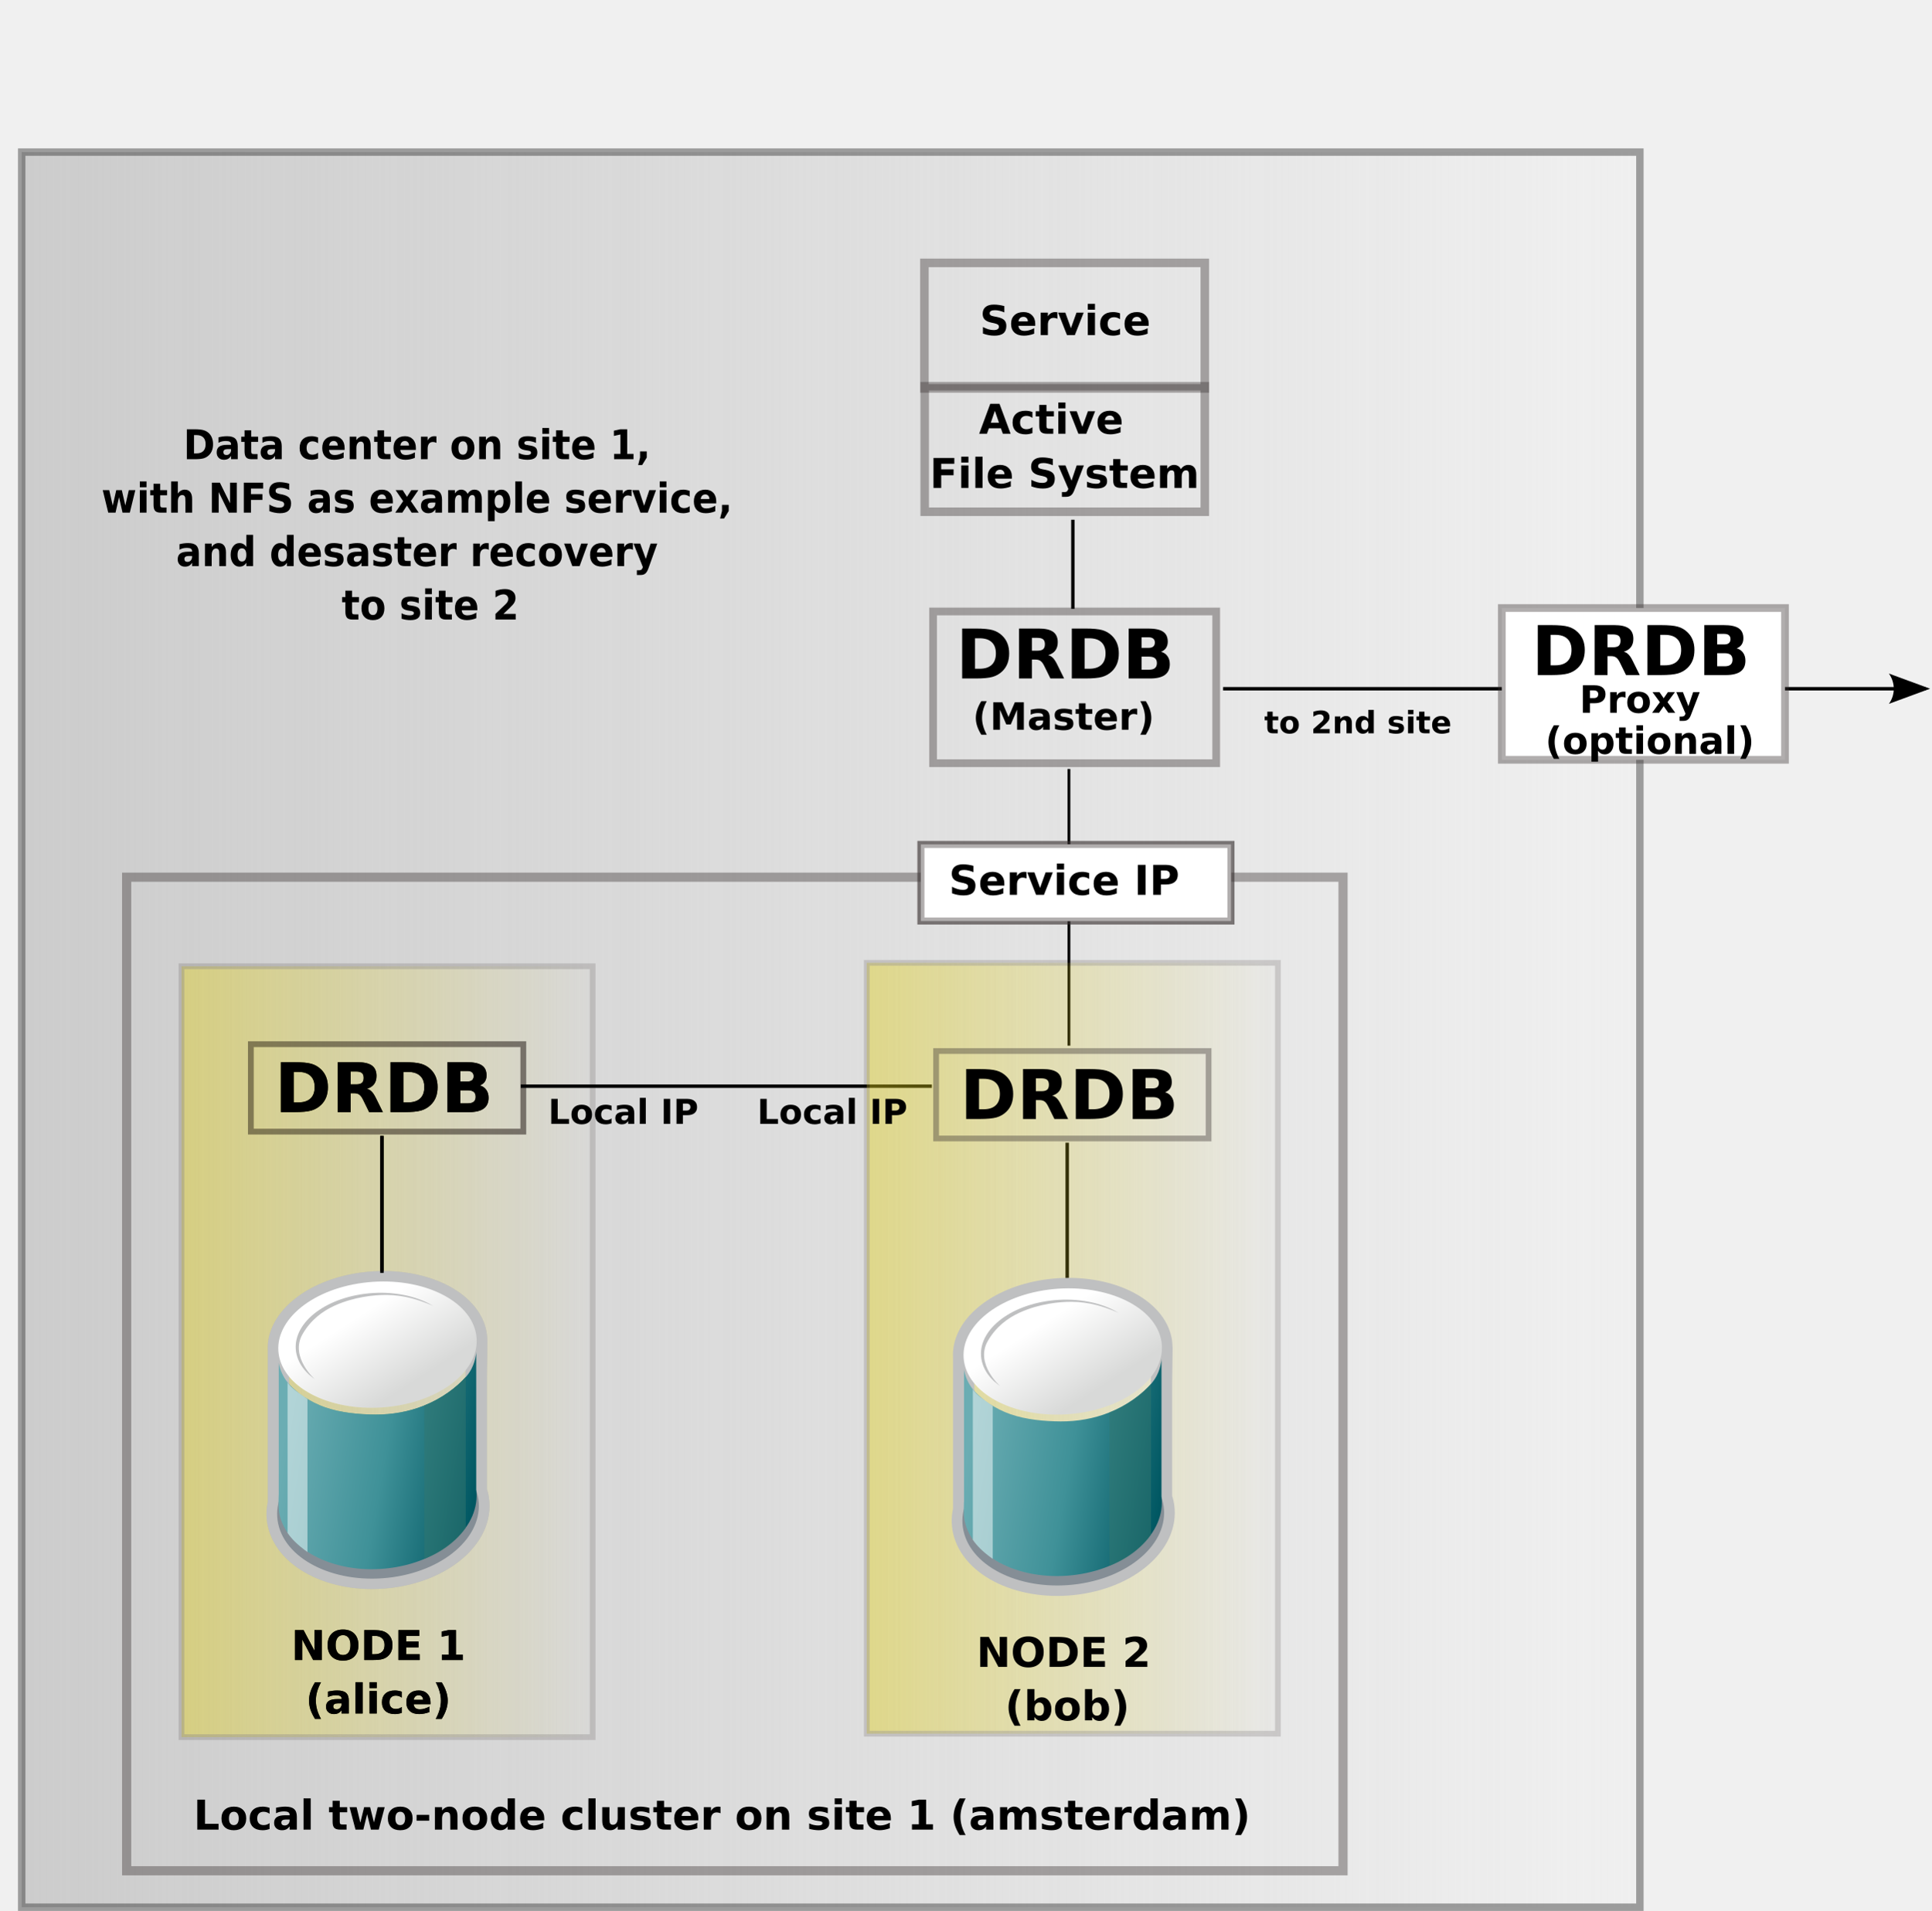
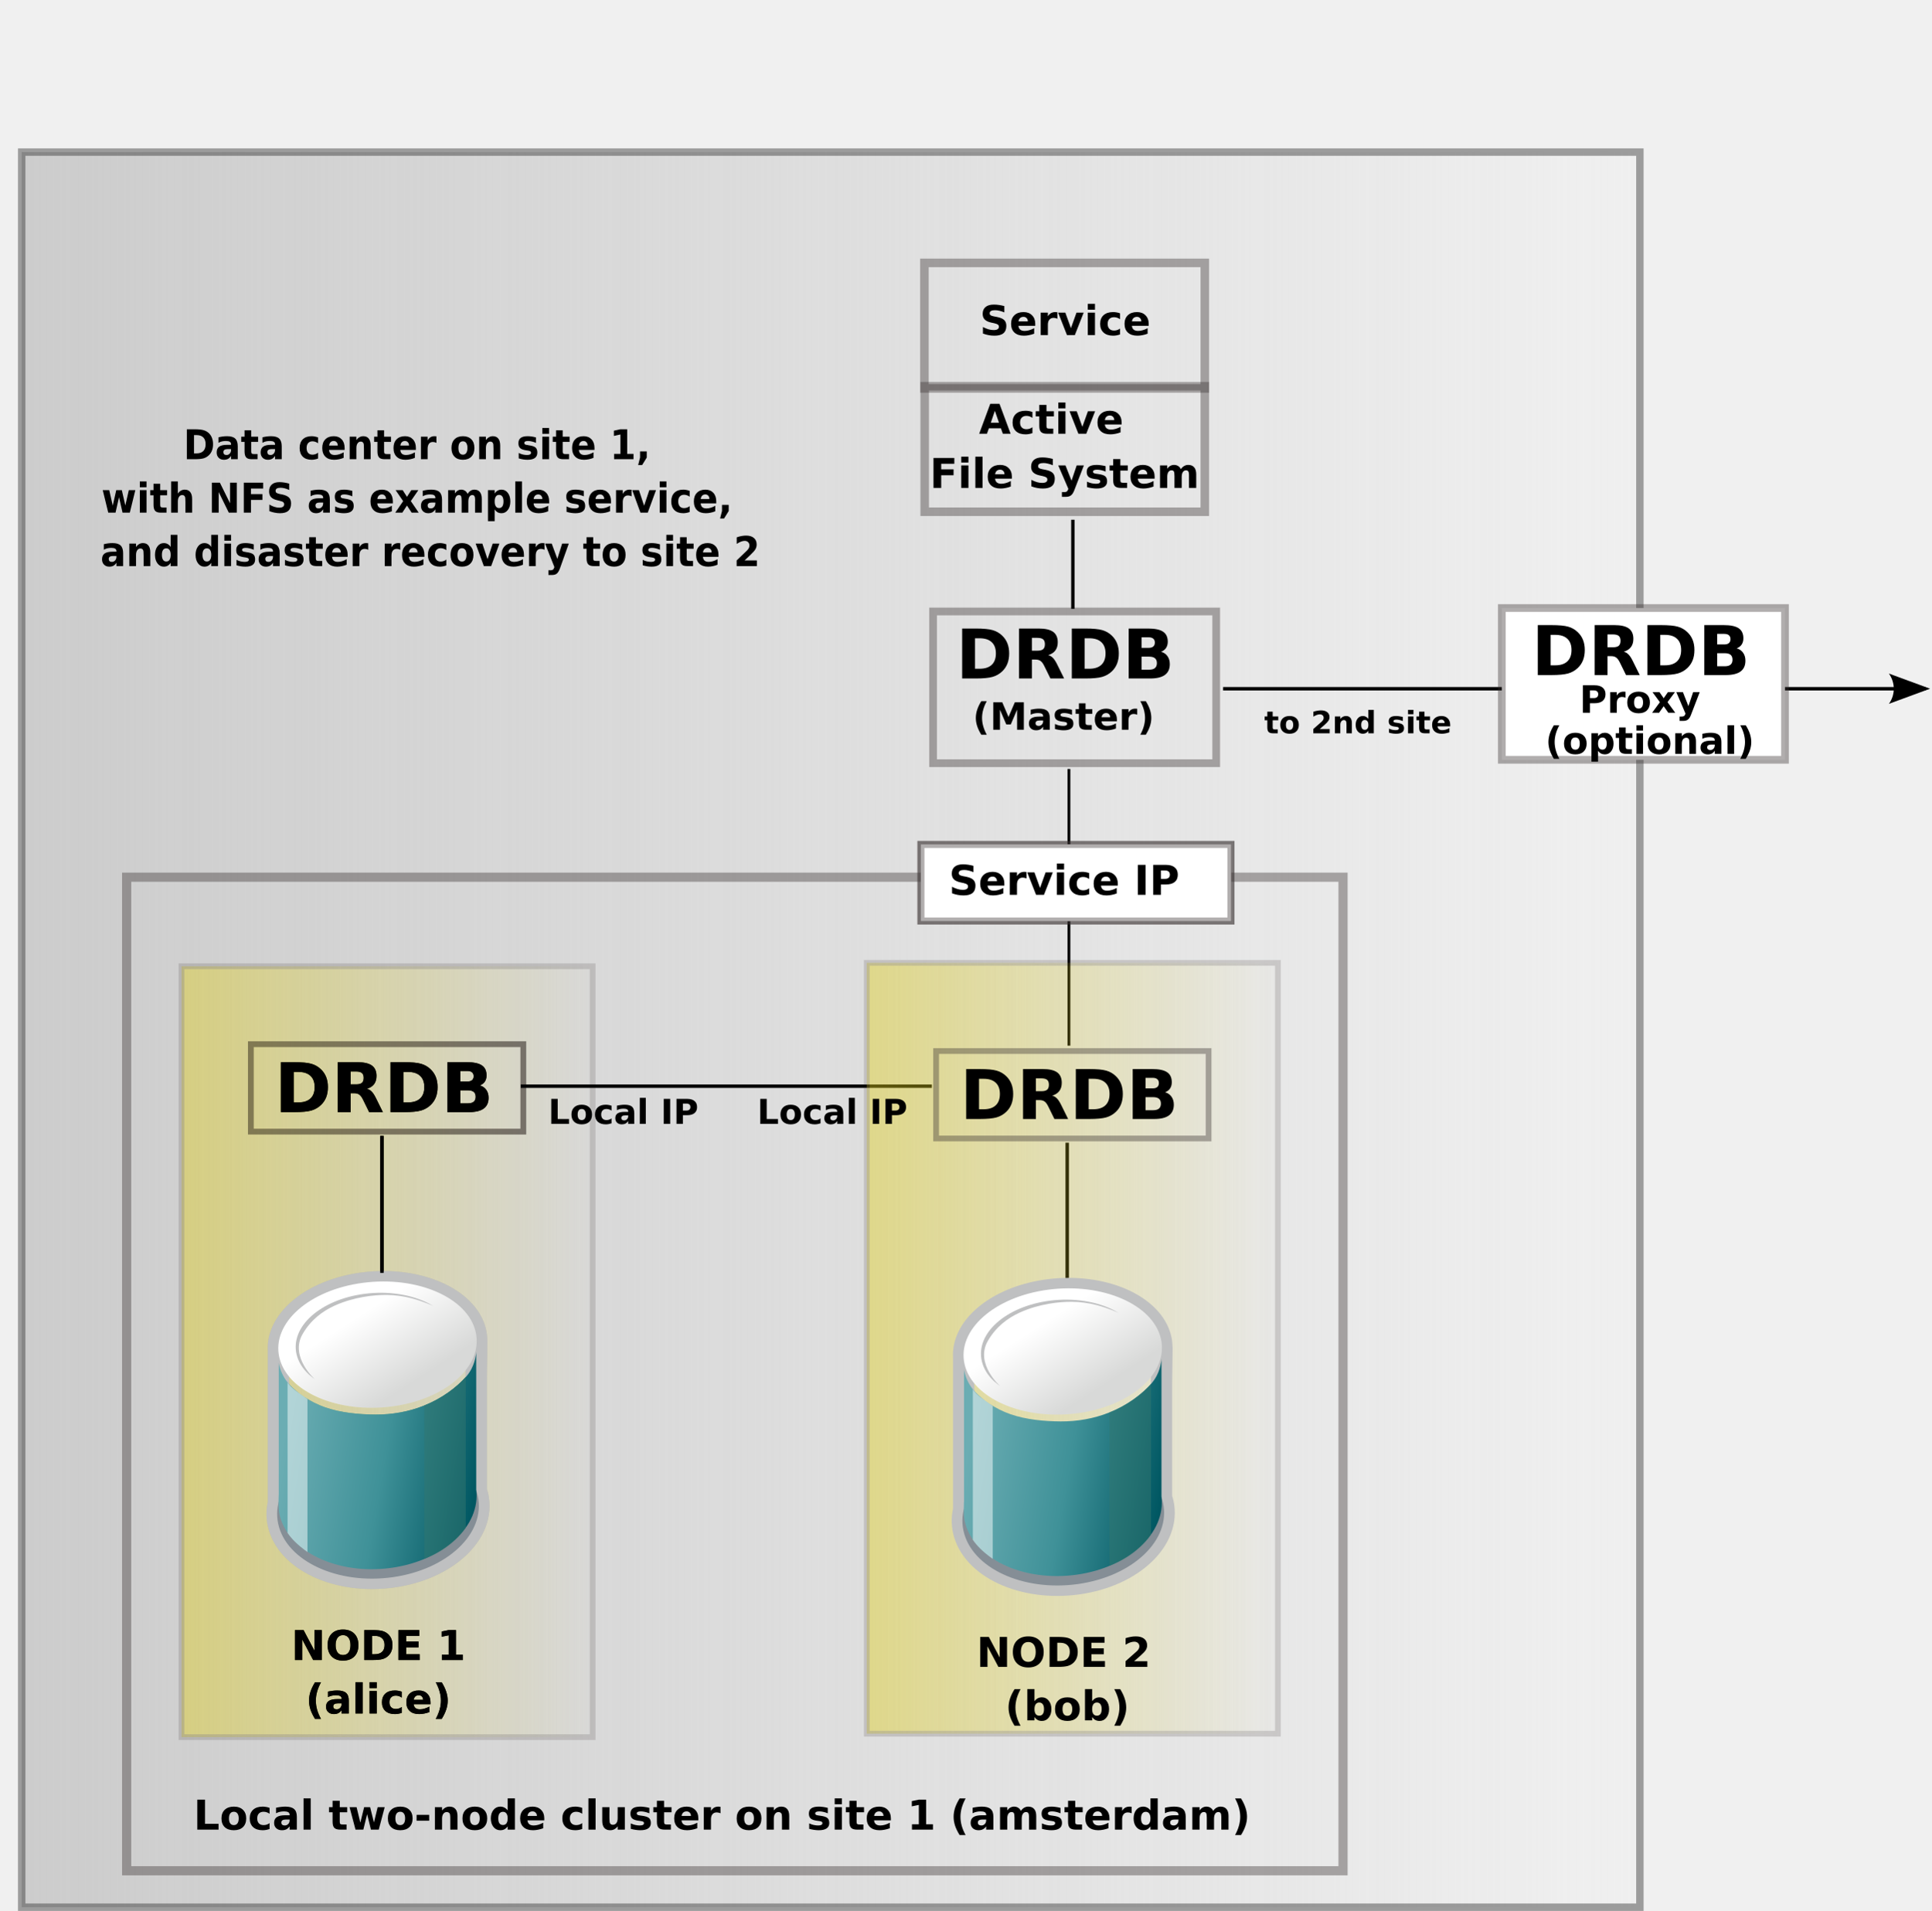
<svg xmlns="http://www.w3.org/2000/svg" xmlns:xlink="http://www.w3.org/1999/xlink" version="1.2" width="563.637" height="557.75" id="svg2">
  <defs id="defs4">
    <linearGradient id="linearGradient6430">
      <stop id="stop6432" style="stop-color:#cccccc;stop-opacity:1" offset="0" />
      <stop id="stop6434" style="stop-color:#cccccc;stop-opacity:0" offset="1" />
    </linearGradient>
    <linearGradient id="linearGradient6363">
      <stop id="stop6365" style="stop-color:#808000;stop-opacity:1" offset="0" />
      <stop id="stop6367" style="stop-color:#808000;stop-opacity:0" offset="1" />
    </linearGradient>
    <linearGradient id="linearGradient4055">
      <stop id="stop4057" style="stop-color:#000000;stop-opacity:1" offset="0" />
    </linearGradient>
    <linearGradient id="linearGradient14946">
      <stop id="stop14948" style="stop-color:#000000;stop-opacity:1" offset="0" />
      <stop id="stop14950" style="stop-color:#000000;stop-opacity:0" offset="1" />
    </linearGradient>
    <linearGradient id="linearGradient14862">
      <stop id="stop14864" style="stop-color:#decd1f;stop-opacity:1" offset="0" />
      <stop id="stop14866" style="stop-color:#decd1f;stop-opacity:0" offset="1" />
    </linearGradient>
    <linearGradient id="linearGradient14852">
      <stop id="stop14854" style="stop-color:#decd1f;stop-opacity:1" offset="0" />
      <stop id="stop14856" style="stop-color:#decd1f;stop-opacity:0" offset="1" />
    </linearGradient>
    <linearGradient id="linearGradient13113">
      <stop id="stop13115" style="stop-color:#393231;stop-opacity:1" offset="0" />
      <stop id="stop13117" style="stop-color:#393231;stop-opacity:0" offset="1" />
    </linearGradient>
    <linearGradient id="linearGradient12738">
      <stop id="stop12740" style="stop-color:#000000;stop-opacity:1" offset="0" />
    </linearGradient>
    <linearGradient id="linearGradient4685">
      <stop id="stop4687" style="stop-color:#000000;stop-opacity:1" offset="0" />
      <stop id="stop4689" style="stop-color:#000000;stop-opacity:0" offset="1" />
    </linearGradient>
    <marker refX="0" refY="0" orient="auto" id="marker4741" style="overflow:visible">
      <path d="M 8.719,4.034 -2.207,0.016 8.719,-4.002 c -1.745,2.372 -1.735,5.617 -6e-7,8.035 z" transform="matrix(-1.1,0,0,-1.1,-1.1,0)" id="path4505" style="font-size:12px;fill-rule:evenodd;stroke-width:0.625;stroke-linejoin:round" />
    </marker>
    <linearGradient id="linearGradient6317">
      <stop id="stop6319" style="stop-color:#000000;stop-opacity:1" offset="0" />
    </linearGradient>
    <marker refX="0" refY="0" orient="auto" id="Arrow2Lend" style="overflow:visible">
      <path d="M 8.719,4.034 -2.207,0.016 8.719,-4.002 c -1.745,2.372 -1.735,5.617 -6e-7,8.035 z" transform="matrix(-1.1,0,0,-1.1,-1.1,0)" id="path4446" style="fill-rule:evenodd;stroke-width:0.625;stroke-linejoin:round" />
    </marker>
    <marker refX="0" refY="0" orient="auto" id="Arrow2Lendh" style="overflow:visible">
      <path d="M 8.719,4.034 -2.207,0.016 8.719,-4.002 c -1.745,2.372 -1.735,5.617 -6e-7,8.035 z" transform="matrix(-1.1,0,0,-1.1,-1.1,0)" id="path6876" style="fill:#eb001d;fill-rule:evenodd;stroke:#eb001d;stroke-width:0.625;stroke-linejoin:round" />
    </marker>
    <marker refX="0" refY="0" orient="auto" id="Arrow2Lendhp" style="overflow:visible">
      <path d="M 8.719,4.034 -2.207,0.016 8.719,-4.002 c -1.745,2.372 -1.735,5.617 -6e-7,8.035 z" transform="matrix(-1.1,0,0,-1.1,-1.1,0)" id="path7121" style="fill:#eb1e51;fill-rule:evenodd;stroke:#eb1e51;stroke-width:0.625;stroke-linejoin:round" />
    </marker>
    <marker refX="0" refY="0" orient="auto" id="Arrow2Lendhpx" style="overflow:visible">
      <path d="M 8.719,4.034 -2.207,0.016 8.719,-4.002 c -1.745,2.372 -1.735,5.617 -6e-7,8.035 z" transform="matrix(-1.1,0,0,-1.1,-1.1,0)" id="path3122" style="fill:#ff0000;fill-rule:evenodd;stroke:#ff0000;stroke-width:0.625;stroke-linejoin:round" />
    </marker>
    <marker refX="0" refY="0" orient="auto" id="Arrow2Lendhpxl" style="overflow:visible">
      <path d="M 8.719,4.034 -2.207,0.016 8.719,-4.002 c -1.745,2.372 -1.735,5.617 -6e-7,8.035 z" transform="matrix(-1.1,0,0,-1.1,-1.1,0)" id="path6109" style="fill:#008e00;fill-rule:evenodd;stroke:#008e00;stroke-width:0.625;stroke-linejoin:round" />
    </marker>
    <marker refX="0" refY="0" orient="auto" id="Arrow2Lendhpxi" style="overflow:visible">
      <path d="M 8.719,4.034 -2.207,0.016 8.719,-4.002 c -1.745,2.372 -1.735,5.617 -6e-7,8.035 z" transform="matrix(-1.1,0,0,-1.1,-1.1,0)" id="path6834" style="fill:#007600;fill-rule:evenodd;stroke:#007600;stroke-width:0.625;stroke-linejoin:round" />
    </marker>
    <linearGradient x1="83.083" y1="557.162" x2="251.25" y2="557.162" id="linearGradient4695" xlink:href="#linearGradient4685" gradientUnits="userSpaceOnUse" />
    <linearGradient x1="438.562" y1="272.597" x2="456.949" y2="275.703" id="SVGID_29_" gradientUnits="userSpaceOnUse">
      <stop id="stop12283" style="stop-color:#6badb3;stop-opacity:1" offset="0" />
      <stop id="stop12285" style="stop-color:#3f9198;stop-opacity:1" offset="0.517" />
      <stop id="stop12287" style="stop-color:#005762;stop-opacity:1" offset="1" />
    </linearGradient>
    <linearGradient x1="445.584" y1="260.909" x2="452.468" y2="271.403" id="SVGID_30_" gradientUnits="userSpaceOnUse">
      <stop id="stop12292" style="stop-color:#ffffff;stop-opacity:1" offset="0" />
      <stop id="stop12294" style="stop-color:#d8d9d8;stop-opacity:1" offset="0.646" />
    </linearGradient>
    <linearGradient x1="438.562" y1="272.597" x2="456.949" y2="275.703" id="linearGradient12522" xlink:href="#SVGID_29_" gradientUnits="userSpaceOnUse" />
    <linearGradient x1="445.584" y1="260.909" x2="452.468" y2="271.403" id="linearGradient12524" xlink:href="#SVGID_30_" gradientUnits="userSpaceOnUse" />
    <linearGradient x1="438.562" y1="272.597" x2="456.949" y2="275.703" id="SVGID_29_-4" gradientUnits="userSpaceOnUse">
      <stop id="stop12283-0" style="stop-color:#6badb3;stop-opacity:1" offset="0" />
      <stop id="stop12285-0" style="stop-color:#3f9198;stop-opacity:1" offset="0.517" />
      <stop id="stop12287-7" style="stop-color:#005762;stop-opacity:1" offset="1" />
    </linearGradient>
    <linearGradient x1="445.584" y1="260.909" x2="452.468" y2="271.403" id="SVGID_30_-6" gradientUnits="userSpaceOnUse">
      <stop id="stop12292-8" style="stop-color:#ffffff;stop-opacity:1" offset="0" />
      <stop id="stop12294-8" style="stop-color:#d8d9d8;stop-opacity:1" offset="0.646" />
    </linearGradient>
    <linearGradient x1="438.562" y1="272.597" x2="456.949" y2="275.703" id="SVGID_29_-0" gradientUnits="userSpaceOnUse">
      <stop id="stop12283-3" style="stop-color:#6badb3;stop-opacity:1" offset="0" />
      <stop id="stop12285-8" style="stop-color:#3f9198;stop-opacity:1" offset="0.517" />
      <stop id="stop12287-4" style="stop-color:#005762;stop-opacity:1" offset="1" />
    </linearGradient>
    <linearGradient x1="445.584" y1="260.909" x2="452.468" y2="271.403" id="SVGID_30_-9" gradientUnits="userSpaceOnUse">
      <stop id="stop12292-81" style="stop-color:#ffffff;stop-opacity:1" offset="0" />
      <stop id="stop12294-9" style="stop-color:#d8d9d8;stop-opacity:1" offset="0.646" />
    </linearGradient>
    <linearGradient x1="438.562" y1="272.597" x2="456.949" y2="275.703" id="linearGradient12522-0" xlink:href="#SVGID_29_-5" gradientUnits="userSpaceOnUse" />
    <linearGradient x1="438.562" y1="272.597" x2="456.949" y2="275.703" id="SVGID_29_-5" gradientUnits="userSpaceOnUse">
      <stop id="stop12283-03" style="stop-color:#6badb3;stop-opacity:1" offset="0" />
      <stop id="stop12285-4" style="stop-color:#3f9198;stop-opacity:1" offset="0.517" />
      <stop id="stop12287-46" style="stop-color:#005762;stop-opacity:1" offset="1" />
    </linearGradient>
    <linearGradient x1="445.584" y1="260.909" x2="452.468" y2="271.403" id="linearGradient12524-9" xlink:href="#SVGID_30_-3" gradientUnits="userSpaceOnUse" />
    <linearGradient x1="445.584" y1="260.909" x2="452.468" y2="271.403" id="SVGID_30_-3" gradientUnits="userSpaceOnUse">
      <stop id="stop12292-6" style="stop-color:#ffffff;stop-opacity:1" offset="0" />
      <stop id="stop12294-4" style="stop-color:#d8d9d8;stop-opacity:1" offset="0.646" />
    </linearGradient>
    <linearGradient x1="73.9" y1="558.75" x2="196.1" y2="558.75" id="linearGradient13119" xlink:href="#linearGradient13113" gradientUnits="userSpaceOnUse" />
    <linearGradient x1="89.162" y1="558.75" x2="195.837" y2="558.75" id="linearGradient14858" xlink:href="#linearGradient14852" gradientUnits="userSpaceOnUse" />
    <linearGradient x1="94.162" y1="563.75" x2="215.837" y2="563.75" id="linearGradient14868" xlink:href="#linearGradient14862" gradientUnits="userSpaceOnUse" gradientTransform="translate(157.9688,-170.2188)" />
    <linearGradient x1="94.162" y1="563.75" x2="215.837" y2="563.75" id="linearGradient14868-3" xlink:href="#linearGradient14862-7" gradientUnits="userSpaceOnUse" gradientTransform="translate(178,-1)" />
    <linearGradient id="linearGradient14862-7">
      <stop id="stop14864-8" style="stop-color:#decd1f;stop-opacity:1" offset="0" />
      <stop id="stop14866-4" style="stop-color:#decd1f;stop-opacity:0" offset="1" />
    </linearGradient>
    <linearGradient x1="94.162" y1="563.75" x2="215.837" y2="563.75" id="linearGradient14885" xlink:href="#linearGradient14862-7" gradientUnits="userSpaceOnUse" gradientTransform="translate(-42.03125,-169.2188)" />
    <linearGradient x1="28.977" y1="426.25" x2="501.024" y2="426.25" id="linearGradient6369" xlink:href="#linearGradient6363" gradientUnits="userSpaceOnUse" gradientTransform="translate(-28.03125,-165.2188)" />
    <linearGradient x1="33.28" y1="448.25" x2="644.72" y2="448.25" id="linearGradient6436" xlink:href="#linearGradient6430" gradientUnits="userSpaceOnUse" gradientTransform="matrix(0.7756202,0,0,0.9366882,-20.4665,-119.3392)" />
    <linearGradient x1="438.562" y1="272.597" x2="456.949" y2="275.703" id="linearGradient7225" xlink:href="#SVGID_29_" gradientUnits="userSpaceOnUse" />
    <linearGradient x1="445.584" y1="260.909" x2="452.468" y2="271.403" id="linearGradient7227" xlink:href="#SVGID_30_" gradientUnits="userSpaceOnUse" />
  </defs>
  <rect width="472.277" height="512.277" x="6.33" y="44.393" id="rect6388" style="fill:url(#linearGradient6436);fill-opacity:1;fill-rule:nonzero;stroke:#1a1a1a;stroke-width:2.163;stroke-miterlimit:4;stroke-opacity:0.392;stroke-dasharray:none" />
  <flowRoot transform="translate(-28.03125,-165.2188)" id="flowRoot12674" xml:space="preserve" style="font-size:12px;font-style:normal;font-variant:normal;font-weight:normal;font-stretch:normal;text-align:start;line-height:130%;letter-spacing:0px;word-spacing:0px;writing-mode:lr-tb;text-anchor:start;fill:#000000;fill-opacity:1;stroke:none;font-family:Courier;-inkscape-font-specification:Courier">
    <flowRegion id="flowRegion12676">
      <rect width="181.578" height="37.468" x="57.644" y="433.228" id="rect12678" />
    </flowRegion>
    <flowPara id="flowPara12680" />
  </flowRoot>
  <flowRoot transform="matrix(10.34438,0,0,2.564094,-534.6883,-867.3829)" id="flowRoot12682" xml:space="preserve" style="font-size:12px;font-style:normal;font-variant:normal;font-weight:normal;font-stretch:normal;text-align:start;line-height:130%;letter-spacing:0px;word-spacing:0px;writing-mode:lr-tb;text-anchor:start;fill:#000000;fill-opacity:1;stroke:none;font-family:Courier;-inkscape-font-specification:Courier">
    <flowRegion id="flowRegion12684">
      <rect width="142.188" height="24.018" x="53.801" y="444.757" id="rect12686" />
    </flowRegion>
    <flowPara id="flowPara12688" />
  </flowRoot>
  <rect width="130" height="5" x="71.969" y="281.031" id="rect12736" style="fill:#ffffff;fill-opacity:0;stroke:#393231;stroke-width:1.2;stroke-miterlimit:4;stroke-opacity:0;stroke-dasharray:none" />
  <rect width="90" height="25" x="81.969" y="291.031" id="rect12744" style="fill:#ffffff;fill-opacity:0;stroke:#393231;stroke-width:1.2;stroke-miterlimit:4;stroke-opacity:0;stroke-dasharray:none" />
  <rect width="65" height="25" x="201.969" y="276.031" id="rect12746" style="fill:#ffffff;fill-opacity:0;stroke:#393231;stroke-width:1.2;stroke-miterlimit:4;stroke-opacity:0;stroke-dasharray:none" />
  <text x="278.969" y="198.031" id="text12690-9-5" xml:space="preserve" style="font-size:20px;font-style:normal;font-variant:normal;font-weight:bold;font-stretch:normal;text-align:start;line-height:130%;letter-spacing:0px;word-spacing:0px;writing-mode:lr-tb;text-anchor:start;fill:#000000;fill-opacity:1;stroke:none;font-family:DejaVu Sans;-inkscape-font-specification:DejaVu Sans Bold">
    <tspan x="278.969" y="198.031" id="tspan5533">DRDB</tspan>
  </text>
  <rect width="83.557" height="28.536" x="270.854" y="177.857" id="rect12724-5-6" style="fill:none;stroke:#393231;stroke-width:1.31;stroke-miterlimit:4;stroke-opacity:0;stroke-dasharray:none" />
  <rect width="82.633" height="44.286" x="272.324" y="178.474" id="rect12748-8-2" style="fill:#ffffff;fill-opacity:0;stroke:#393231;stroke-width:2.25;stroke-miterlimit:4;stroke-opacity:0.392;stroke-dasharray:none;stroke-dashoffset:0" />
  <g transform="translate(-28.03125,-165.2188)" id="g12849">
    <g transform="matrix(3.113427,0,0,3.054428,-1254.646,-247.5442)" id="g12272">
      <path d="m 456.768,278.091 c -0.035,-0.161 -0.086,-0.315 -0.137,-0.471 -0.004,-0.038 -0.002,-0.077 -0.008,-0.115 v -10.738 l 0.045,-3.468 -0.012,0.001 c 0.002,-0.299 -0.02,-0.599 -0.088,-0.899 -0.746,-3.263 -5.469,-5.359 -10.549,-4.681 -4.473,0.596 -7.729,3.14 -7.939,5.966 l 0,0 v 0.005 c -0.012,0.178 -0.012,0.355 0,0.533 v 0.327 0.966 13.251 -11.298 l 0.031,0.023 v 10.408 c 0,0 -0.021,0.381 -0.02,0.828 -0.004,0.012 -0.01,0.024 -0.012,0.038 -0.15,0.648 -0.164,1.318 -0.02,1.99 0.758,3.55 5.559,5.83 10.725,5.094 5.169,-0.736 8.741,-4.212 7.984,-7.76 z" id="path12274" style="fill:none;stroke:#bfc0c1;stroke-width:2;stroke-linecap:round;stroke-linejoin:round" />
      <g id="g12276">
        <path d="m 456.768,278.091 c 0.758,3.548 -2.814,7.023 -7.982,7.761 -5.166,0.736 -9.967,-1.544 -10.725,-5.094 -0.758,-3.549 2.814,-7.022 7.982,-7.761 5.166,-0.735 9.967,1.545 10.725,5.094 z" id="path12278" style="fill:#858e96" />
        <g id="g12280">
          <linearGradient x1="438.562" y1="272.597" x2="456.949" y2="275.703" id="linearGradient12397" gradientUnits="userSpaceOnUse">
            <stop id="stop12399" style="stop-color:#6badb3;stop-opacity:1" offset="0" />
            <stop id="stop12401" style="stop-color:#3f9198;stop-opacity:1" offset="0.517" />
            <stop id="stop12403" style="stop-color:#005762;stop-opacity:1" offset="1" />
          </linearGradient>
          <path d="m 456.623,277.505 v -12.796 -0.185 c 0,0 0.01,-0.079 0.014,-0.125 0.006,-0.063 0,-0.061 -0.063,0.315 -0.063,0.366 -0.178,0.79 -0.391,1.212 -0.125,0.247 -0.281,0.494 -0.48,0.729 -0.891,1.056 -2.324,2.134 -4.029,2.823 -1.391,0.563 -2.973,0.844 -4.508,0.832 -1.516,-0.012 -3.238,-0.164 -4.732,-0.701 -1.383,-0.496 -2.566,-1.346 -3.305,-2.152 -0.52,-0.568 -0.803,-1.197 -0.951,-1.781 -0.027,-0.104 -0.068,-0.309 -0.068,-0.309 l 0.002,0.148 V 277.9 c 0,0 -0.076,1.257 0.057,1.898 0.744,3.591 5.467,5.897 10.549,5.152 4.889,-0.715 8.317,-3.998 7.905,-7.445 z" id="path12289" style="fill:url(#linearGradient7225)" />
          <linearGradient x1="445.584" y1="260.909" x2="452.468" y2="271.403" id="linearGradient12406" gradientUnits="userSpaceOnUse">
            <stop id="stop12408" style="stop-color:#ffffff;stop-opacity:1" offset="0" />
            <stop id="stop12410" style="stop-color:#d8d9d8;stop-opacity:1" offset="0.646" />
          </linearGradient>
          <path d="m 456.568,262.401 c 0.746,3.263 -2.77,6.458 -7.852,7.134 -5.082,0.679 -9.805,-1.418 -10.549,-4.68 -0.744,-3.264 2.77,-6.458 7.852,-7.135 5.081,-0.678 9.803,1.418 10.549,4.681 z" id="path12296" style="fill:url(#linearGradient7227)" />
          <path d="m 455.641,266.746 v 14.388 c -0.826,1.216 -2.201,2.353 -3.887,2.961 v -14.651 c 1.685,-0.609 3.004,-1.763 3.887,-2.698 z" id="path12298" style="opacity:0.49;fill:#33776e" />
          <path d="m 438.939,281.628 v -14.369 c 0.494,0.661 0.852,0.833 1.865,1.578 v 14.612 c -1.007,-0.737 -1.517,-1.306 -1.865,-1.821 z" id="path12300" style="opacity:0.48;fill:#ffffff" />
          <path d="m 452.164,259.685 c 0.158,0.083 0.457,0.261 0.457,0.261 0,0 -0.928,-0.446 -2.082,-0.755 -0.732,-0.196 -1.563,-0.304 -2.285,-0.312 -1.188,-0.016 -3.102,0.195 -4.891,1.017 -1.168,0.538 -2.271,1.391 -3.025,2.737 -1.219,2.17 1.176,4.322 1.176,4.322 0,0 -0.396,-0.304 -0.572,-0.468 -0.588,-0.555 -0.996,-1.209 -1.162,-1.934 -0.604,-2.643 2.244,-5.229 6.357,-5.778 2.258,-0.3 4.429,0.075 6.027,0.91 z" id="path12302" style="fill:#bfc0c1" />
        </g>
      </g>
    </g>
    <text x="108.169" y="489.832" id="text12690" xml:space="preserve" style="font-size:20px;font-style:normal;font-variant:normal;font-weight:bold;font-stretch:normal;text-align:start;line-height:130%;letter-spacing:0px;word-spacing:0px;writing-mode:lr-tb;text-anchor:start;fill:#000000;fill-opacity:1;stroke:none;font-family:DejaVu Sans;-inkscape-font-specification:DejaVu Sans Bold">
      <tspan x="108.169" y="489.832" id="tspan12692">DRDB</tspan>
    </text>
    <rect width="83.557" height="28.536" x="100.055" y="469.659" id="rect12724" style="fill:none;stroke:#393231;stroke-width:1.31;stroke-miterlimit:4;stroke-opacity:0;stroke-dasharray:none" />
    <rect width="79.525" height="25.525" x="101.238" y="469.988" id="rect12748" style="fill:#ffffff;fill-opacity:0;stroke:#393231;stroke-width:1.675;stroke-miterlimit:4;stroke-opacity:0.392;stroke-dasharray:none;stroke-dashoffset:0" />
    <path d="m 139.5,536.75 0,-40" id="path12820" style="fill:none;stroke:#000000;stroke-width:1px;stroke-linecap:butt;stroke-linejoin:miter;stroke-opacity:1" />
    <text x="113" y="649.75" id="text12835" xml:space="preserve" style="font-size:12px;font-style:normal;font-variant:normal;font-weight:bold;font-stretch:normal;text-align:start;line-height:130%;letter-spacing:0px;word-spacing:0px;writing-mode:lr-tb;text-anchor:start;fill:#000000;fill-opacity:1;stroke:none;font-family:DejaVu Sans;-inkscape-font-specification:DejaVu Sans Bold">
      <tspan x="113" y="649.75" id="tspan12839">NODE 1</tspan>
      <tspan x="113" y="665.35" id="tspan12847"> (alice)</tspan>
    </text>
  </g>
  <rect width="120" height="225" x="52.969" y="282.031" id="rect14860-6" style="opacity:0.442;fill:url(#linearGradient14885);fill-opacity:1;fill-rule:nonzero;stroke:#393231;stroke-width:1.675;stroke-miterlimit:4;stroke-opacity:0.392;stroke-dasharray:none;stroke-dashoffset:0" />
  <g transform="translate(-28.03125,-165.2188)" id="g12921">
    <g transform="matrix(3.113427,0,0,3.054428,-1254.646,-247.5442)" id="g12923">
      <path d="m 456.768,278.091 c -0.035,-0.161 -0.086,-0.315 -0.137,-0.471 -0.004,-0.038 -0.002,-0.077 -0.008,-0.115 v -10.738 l 0.045,-3.468 -0.012,0.001 c 0.002,-0.299 -0.02,-0.599 -0.088,-0.899 -0.746,-3.263 -5.469,-5.359 -10.549,-4.681 -4.473,0.596 -7.729,3.14 -7.939,5.966 l 0,0 v 0.005 c -0.012,0.178 -0.012,0.355 0,0.533 v 0.327 0.966 13.251 -11.298 l 0.031,0.023 v 10.408 c 0,0 -0.021,0.381 -0.02,0.828 -0.004,0.012 -0.01,0.024 -0.012,0.038 -0.15,0.648 -0.164,1.318 -0.02,1.99 0.758,3.55 5.559,5.83 10.725,5.094 5.169,-0.736 8.741,-4.212 7.984,-7.76 z" id="path12925" style="fill:none;stroke:#bfc0c1;stroke-width:2;stroke-linecap:round;stroke-linejoin:round" />
      <g id="g12927">
        <path d="m 456.768,278.091 c 0.758,3.548 -2.814,7.023 -7.982,7.761 -5.166,0.736 -9.967,-1.544 -10.725,-5.094 -0.758,-3.549 2.814,-7.022 7.982,-7.761 5.166,-0.735 9.967,1.545 10.725,5.094 z" id="path12929" style="fill:#858e96" />
        <g id="g12931">
          <linearGradient x1="438.562" y1="272.597" x2="456.949" y2="275.703" id="linearGradient12933" gradientUnits="userSpaceOnUse">
            <stop id="stop12935" style="stop-color:#6badb3;stop-opacity:1" offset="0" />
            <stop id="stop12937" style="stop-color:#3f9198;stop-opacity:1" offset="0.517" />
            <stop id="stop12939" style="stop-color:#005762;stop-opacity:1" offset="1" />
          </linearGradient>
          <path d="m 456.623,277.505 v -12.796 -0.185 c 0,0 0.01,-0.079 0.014,-0.125 0.006,-0.063 0,-0.061 -0.063,0.315 -0.063,0.366 -0.178,0.79 -0.391,1.212 -0.125,0.247 -0.281,0.494 -0.48,0.729 -0.891,1.056 -2.324,2.134 -4.029,2.823 -1.391,0.563 -2.973,0.844 -4.508,0.832 -1.516,-0.012 -3.238,-0.164 -4.732,-0.701 -1.383,-0.496 -2.566,-1.346 -3.305,-2.152 -0.52,-0.568 -0.803,-1.197 -0.951,-1.781 -0.027,-0.104 -0.068,-0.309 -0.068,-0.309 l 0.002,0.148 V 277.9 c 0,0 -0.076,1.257 0.057,1.898 0.744,3.591 5.467,5.897 10.549,5.152 4.889,-0.715 8.317,-3.998 7.905,-7.445 z" id="path12941" style="fill:url(#linearGradient12522)" />
          <linearGradient x1="445.584" y1="260.909" x2="452.468" y2="271.403" id="linearGradient12943" gradientUnits="userSpaceOnUse">
            <stop id="stop12945" style="stop-color:#ffffff;stop-opacity:1" offset="0" />
            <stop id="stop12947" style="stop-color:#d8d9d8;stop-opacity:1" offset="0.646" />
          </linearGradient>
          <path d="m 456.568,262.401 c 0.746,3.263 -2.77,6.458 -7.852,7.134 -5.082,0.679 -9.805,-1.418 -10.549,-4.68 -0.744,-3.264 2.77,-6.458 7.852,-7.135 5.081,-0.678 9.803,1.418 10.549,4.681 z" id="path12949" style="fill:url(#linearGradient12524)" />
          <path d="m 455.641,266.746 v 14.388 c -0.826,1.216 -2.201,2.353 -3.887,2.961 v -14.651 c 1.685,-0.609 3.004,-1.763 3.887,-2.698 z" id="path12951" style="opacity:0.49;fill:#33776e" />
          <path d="m 438.939,281.628 v -14.369 c 0.494,0.661 0.852,0.833 1.865,1.578 v 14.612 c -1.007,-0.737 -1.517,-1.306 -1.865,-1.821 z" id="path12953" style="opacity:0.48;fill:#ffffff" />
          <path d="m 452.164,259.685 c 0.158,0.083 0.457,0.261 0.457,0.261 0,0 -0.928,-0.446 -2.082,-0.755 -0.732,-0.196 -1.563,-0.304 -2.285,-0.312 -1.188,-0.016 -3.102,0.195 -4.891,1.017 -1.168,0.538 -2.271,1.391 -3.025,2.737 -1.219,2.17 1.176,4.322 1.176,4.322 0,0 -0.396,-0.304 -0.572,-0.468 -0.588,-0.555 -0.996,-1.209 -1.162,-1.934 -0.604,-2.643 2.244,-5.229 6.357,-5.778 2.258,-0.3 4.429,0.075 6.027,0.91 z" id="path12955" style="fill:#bfc0c1" />
        </g>
      </g>
    </g>
    <text x="108.169" y="489.832" id="text12957" xml:space="preserve" style="font-size:20px;font-style:normal;font-variant:normal;font-weight:bold;font-stretch:normal;text-align:start;line-height:130%;letter-spacing:0px;word-spacing:0px;writing-mode:lr-tb;text-anchor:start;fill:#000000;fill-opacity:1;stroke:none;font-family:DejaVu Sans;-inkscape-font-specification:DejaVu Sans Bold">
      <tspan x="108.169" y="489.832" id="tspan12959">DRDB</tspan>
    </text>
    <rect width="83.557" height="28.536" x="100.055" y="469.659" id="rect12961" style="fill:none;stroke:#393231;stroke-width:1.31;stroke-miterlimit:4;stroke-opacity:0;stroke-dasharray:none" />
    <rect width="79.525" height="25.525" x="101.238" y="469.988" id="rect12963" style="fill:#ffffff;fill-opacity:0;stroke:#393231;stroke-width:1.675;stroke-miterlimit:4;stroke-opacity:0.392;stroke-dasharray:none;stroke-dashoffset:0" />
    <path d="m 139.5,536.75 0,-40" id="path12965" style="fill:none;stroke:#000000;stroke-width:1px;stroke-linecap:butt;stroke-linejoin:miter;stroke-opacity:1" />
    <text x="113" y="649.75" id="text12967" xml:space="preserve" style="font-size:12px;font-style:normal;font-variant:normal;font-weight:bold;font-stretch:normal;text-align:start;line-height:130%;letter-spacing:0px;word-spacing:0px;writing-mode:lr-tb;text-anchor:start;fill:#000000;fill-opacity:1;stroke:none;font-family:DejaVu Sans;-inkscape-font-specification:DejaVu Sans Bold">
      <tspan x="113" y="649.75" id="tspan12969">NODE 1</tspan>
      <tspan x="113" y="665.35" id="tspan12971"> (alice)</tspan>
    </text>
    <path d="m 369.5,596.75 0,-40" id="path12965-3" style="fill:none;stroke:#000000;stroke-width:1px;stroke-linecap:butt;stroke-linejoin:miter;stroke-opacity:1" />
    <path d="m 339.5,538.75 0,-40" id="path12965-2" style="fill:none;stroke:#000000;stroke-width:1px;stroke-linecap:butt;stroke-linejoin:miter;stroke-opacity:1" />
    <path d="m 340,389.67 0,80.751" id="path13073-7" style="fill:none;stroke:#000000;stroke-width:0.82px;stroke-linecap:butt;stroke-linejoin:miter;stroke-opacity:1" />
    <path d="m 180,482.25 120,0" id="path13073" style="fill:none;stroke:#000000;stroke-width:1px;stroke-linecap:butt;stroke-linejoin:miter;stroke-opacity:1" />
    <path d="m 341.158,342.915 0,-26" id="path12965-38" style="fill:none;stroke:#000000;stroke-width:1px;stroke-linecap:butt;stroke-linejoin:miter;stroke-opacity:1" />
  </g>
  <rect width="120" height="225" x="252.969" y="281.031" id="rect14860" style="opacity:0.442;fill:url(#linearGradient14868);fill-opacity:1;fill-rule:nonzero;stroke:#393231;stroke-width:1.675;stroke-miterlimit:4;stroke-opacity:0.392;stroke-dasharray:none;stroke-dashoffset:0" />
  <g transform="translate(171.9688,-163.2188)" id="g12849-7">
    <g transform="matrix(3.113427,0,0,3.054428,-1254.646,-247.5442)" id="g12272-4">
      <path d="m 456.768,278.091 c -0.035,-0.161 -0.086,-0.315 -0.137,-0.471 -0.004,-0.038 -0.002,-0.077 -0.008,-0.115 v -10.738 l 0.045,-3.468 -0.012,0.001 c 0.002,-0.299 -0.02,-0.599 -0.088,-0.899 -0.746,-3.263 -5.469,-5.359 -10.549,-4.681 -4.473,0.596 -7.729,3.14 -7.939,5.966 l 0,0 v 0.005 c -0.012,0.178 -0.012,0.355 0,0.533 v 0.327 0.966 13.251 -11.298 l 0.031,0.023 v 10.408 c 0,0 -0.021,0.381 -0.02,0.828 -0.004,0.012 -0.01,0.024 -0.012,0.038 -0.15,0.648 -0.164,1.318 -0.02,1.99 0.758,3.55 5.559,5.83 10.725,5.094 5.169,-0.736 8.741,-4.212 7.984,-7.76 z" id="path12274-4" style="fill:none;stroke:#bfc0c1;stroke-width:2;stroke-linecap:round;stroke-linejoin:round" />
      <g id="g12276-5">
        <path d="m 456.768,278.091 c 0.758,3.548 -2.814,7.023 -7.982,7.761 -5.166,0.736 -9.967,-1.544 -10.725,-5.094 -0.758,-3.549 2.814,-7.022 7.982,-7.761 5.166,-0.735 9.967,1.545 10.725,5.094 z" id="path12278-4" style="fill:#858e96" />
        <g id="g12280-7">
          <linearGradient x1="438.562" y1="272.597" x2="456.949" y2="275.703" id="linearGradient12397-3" gradientUnits="userSpaceOnUse">
            <stop id="stop12399-2" style="stop-color:#6badb3;stop-opacity:1" offset="0" />
            <stop id="stop12401-3" style="stop-color:#3f9198;stop-opacity:1" offset="0.517" />
            <stop id="stop12403-0" style="stop-color:#005762;stop-opacity:1" offset="1" />
          </linearGradient>
          <path d="m 456.623,277.505 v -12.796 -0.185 c 0,0 0.01,-0.079 0.014,-0.125 0.006,-0.063 0,-0.061 -0.063,0.315 -0.063,0.366 -0.178,0.79 -0.391,1.212 -0.125,0.247 -0.281,0.494 -0.48,0.729 -0.891,1.056 -2.324,2.134 -4.029,2.823 -1.391,0.563 -2.973,0.844 -4.508,0.832 -1.516,-0.012 -3.238,-0.164 -4.732,-0.701 -1.383,-0.496 -2.566,-1.346 -3.305,-2.152 -0.52,-0.568 -0.803,-1.197 -0.951,-1.781 -0.027,-0.104 -0.068,-0.309 -0.068,-0.309 l 0.002,0.148 V 277.9 c 0,0 -0.076,1.257 0.057,1.898 0.744,3.591 5.467,5.897 10.549,5.152 4.889,-0.715 8.317,-3.998 7.905,-7.445 z" id="path12289-3" style="fill:url(#linearGradient12522-0)" />
          <linearGradient x1="445.584" y1="260.909" x2="452.468" y2="271.403" id="linearGradient12406-2" gradientUnits="userSpaceOnUse">
            <stop id="stop12408-7" style="stop-color:#ffffff;stop-opacity:1" offset="0" />
            <stop id="stop12410-8" style="stop-color:#d8d9d8;stop-opacity:1" offset="0.646" />
          </linearGradient>
          <path d="m 456.568,262.401 c 0.746,3.263 -2.77,6.458 -7.852,7.134 -5.082,0.679 -9.805,-1.418 -10.549,-4.68 -0.744,-3.264 2.77,-6.458 7.852,-7.135 5.081,-0.678 9.803,1.418 10.549,4.681 z" id="path12296-2" style="fill:url(#linearGradient12524-9)" />
          <path d="m 455.641,266.746 v 14.388 c -0.826,1.216 -2.201,2.353 -3.887,2.961 v -14.651 c 1.685,-0.609 3.004,-1.763 3.887,-2.698 z" id="path12298-3" style="opacity:0.49;fill:#33776e" />
          <path d="m 438.939,281.628 v -14.369 c 0.494,0.661 0.852,0.833 1.865,1.578 v 14.612 c -1.007,-0.737 -1.517,-1.306 -1.865,-1.821 z" id="path12300-5" style="opacity:0.48;fill:#ffffff" />
          <path d="m 452.164,259.685 c 0.158,0.083 0.457,0.261 0.457,0.261 0,0 -0.928,-0.446 -2.082,-0.755 -0.732,-0.196 -1.563,-0.304 -2.285,-0.312 -1.188,-0.016 -3.102,0.195 -4.891,1.017 -1.168,0.538 -2.271,1.391 -3.025,2.737 -1.219,2.17 1.176,4.322 1.176,4.322 0,0 -0.396,-0.304 -0.572,-0.468 -0.588,-0.555 -0.996,-1.209 -1.162,-1.934 -0.604,-2.643 2.244,-5.229 6.357,-5.778 2.258,-0.3 4.429,0.075 6.027,0.91 z" id="path12302-3" style="fill:#bfc0c1" />
        </g>
      </g>
    </g>
    <text x="108.169" y="489.832" id="text12690-1" xml:space="preserve" style="font-size:20px;font-style:normal;font-variant:normal;font-weight:bold;font-stretch:normal;text-align:start;line-height:130%;letter-spacing:0px;word-spacing:0px;writing-mode:lr-tb;text-anchor:start;fill:#000000;fill-opacity:1;stroke:none;font-family:DejaVu Sans;-inkscape-font-specification:DejaVu Sans Bold">
      <tspan x="108.169" y="489.832" id="tspan12692-8">DRDB</tspan>
    </text>
    <rect width="83.557" height="28.536" x="100.055" y="469.659" id="rect12724-3" style="fill:none;stroke:#393231;stroke-width:1.31;stroke-miterlimit:4;stroke-opacity:0;stroke-dasharray:none" />
    <rect width="79.525" height="25.525" x="101.238" y="469.988" id="rect12748-9" style="fill:#ffffff;fill-opacity:0;stroke:#393231;stroke-width:1.675;stroke-miterlimit:4;stroke-opacity:0.392;stroke-dasharray:none;stroke-dashoffset:0" />
    <text x="113" y="649.75" id="text12835-7" xml:space="preserve" style="font-size:12px;font-style:normal;font-variant:normal;font-weight:bold;font-stretch:normal;text-align:start;line-height:130%;letter-spacing:0px;word-spacing:0px;writing-mode:lr-tb;text-anchor:start;fill:#000000;fill-opacity:1;stroke:none;font-family:DejaVu Sans;-inkscape-font-specification:DejaVu Sans Bold">
      <tspan x="113" y="649.75" id="tspan13054">NODE 2</tspan>
      <tspan x="113" y="665.35" id="tspan13056">  (bob)</tspan>
    </text>
  </g>
  <rect width="355" height="290" x="36.969" y="256.031" id="rect14910" style="fill:none;stroke:#393231;stroke-width:2.675;stroke-miterlimit:4;stroke-opacity:0.392;stroke-dasharray:none;stroke-dashoffset:0" />
  <text x="56.469" y="534.031" id="text14906" xml:space="preserve" style="font-size:12px;font-style:normal;font-variant:normal;font-weight:bold;font-stretch:normal;text-align:start;line-height:130%;letter-spacing:0px;word-spacing:0px;writing-mode:lr-tb;text-anchor:start;fill:#000000;fill-opacity:1;stroke:none;font-family:DejaVu Sans;-inkscape-font-specification:DejaVu Sans Bold">
    <tspan x="56.469" y="534.031" id="tspan14974">Local two-node cluster on site 1 (amsterdam)</tspan>
  </text>
  <g transform="translate(-34.50051,-98.2093)" id="g12813-1">
    <g transform="translate(-40,-162)" id="g12777-6-6">
      <rect width="83.557" height="28.536" x="346.886" y="501.076" id="rect12724-5-6-1" style="fill:none;stroke:#393231;stroke-width:1.31;stroke-miterlimit:4;stroke-opacity:0;stroke-dasharray:none" />
      <rect width="117.854" height="16.573" x="300.158" y="411.36" transform="translate(46.46926,94.99055)" id="rect4061" style="fill:#ffffff;fill-opacity:0;fill-rule:nonzero;stroke:none" />
    </g>
  </g>
  <rect width="90.489" height="22.354" x="268.776" y="246.473" id="rect4067" style="fill:#ffffff;fill-opacity:1;stroke:#393231;stroke-width:2.047;stroke-miterlimit:4;stroke-opacity:0.392;stroke-dasharray:none;stroke-dashoffset:0" />
  <text x="276.92" y="261.19" id="text4069" xml:space="preserve" style="font-size:12px;font-style:normal;font-variant:normal;font-weight:bold;font-stretch:normal;text-align:start;line-height:130%;letter-spacing:0px;word-spacing:0px;writing-mode:lr-tb;text-anchor:start;fill:#000000;fill-opacity:1;stroke:none;font-family:DejaVu Sans;-inkscape-font-specification:DejaVu Sans Bold">
    <tspan x="276.92" y="261.19" id="tspan4071">Service IP</tspan>
  </text>
  <rect width="83.787" height="36.829" x="0.511" y="111.714" id="rect5525" style="opacity:0;fill:#000000;fill-opacity:0;fill-rule:nonzero;stroke:#393231;stroke-opacity:0.392" />
  <text x="283.847" y="212.995" id="text5537" xml:space="preserve" style="font-size:11px;font-style:normal;font-variant:normal;font-weight:bold;font-stretch:normal;text-align:start;line-height:130%;letter-spacing:0px;word-spacing:0px;writing-mode:lr-tb;text-anchor:start;fill:#000000;fill-opacity:1;stroke:none;font-family:DejaVu Sans;-inkscape-font-specification:DejaVu Sans Bold">
    <tspan x="283.847" y="212.995" id="tspan5539">(Master)</tspan>
  </text>
  <rect width="81.758" height="36.642" x="269.873" y="112.729" id="rect4067-4" style="fill:none;stroke:#393231;stroke-width:2.491;stroke-miterlimit:4;stroke-opacity:0.392;stroke-dasharray:none;stroke-dashoffset:0" />
  <text x="285.719" y="126.605" id="text5600" xml:space="preserve" style="font-size:12px;font-style:normal;font-variant:normal;font-weight:bold;font-stretch:normal;text-align:start;line-height:130%;letter-spacing:0px;word-spacing:0px;writing-mode:lr-tb;text-anchor:start;fill:#000000;fill-opacity:1;stroke:none;font-family:DejaVu Sans;-inkscape-font-specification:DejaVu Sans Bold">
    <tspan x="285.719" y="126.605" id="tspan5646">Active </tspan>
    <tspan x="285.719" y="142.205" id="tspan5648" />
  </text>
  <rect width="81.836" height="36.641" x="269.795" y="76.729" id="rect4067-4-1" style="fill:none;stroke:#393231;stroke-width:2.492;stroke-miterlimit:4;stroke-opacity:0.392;stroke-dasharray:none;stroke-dashoffset:0" />
  <text x="285.938" y="97.806" id="text5624" xml:space="preserve" style="font-size:12px;font-style:normal;font-variant:normal;font-weight:bold;font-stretch:normal;text-align:start;line-height:130%;letter-spacing:0px;word-spacing:0px;writing-mode:lr-tb;text-anchor:start;fill:#000000;fill-opacity:1;stroke:none;font-family:DejaVu Sans;-inkscape-font-specification:DejaVu Sans Bold">
    <tspan x="285.938" y="97.806" id="tspan5626">Service</tspan>
  </text>
  <text x="271.335" y="142.416" id="text5650" xml:space="preserve" style="font-size:12px;font-style:normal;font-variant:normal;font-weight:bold;font-stretch:normal;text-align:start;line-height:130%;letter-spacing:0px;word-spacing:0px;writing-mode:lr-tb;text-anchor:start;fill:#000000;fill-opacity:1;stroke:none;font-family:DejaVu Sans;-inkscape-font-specification:DejaVu Sans Bold">
    <tspan x="271.335" y="142.416" id="tspan5652">File System</tspan>
  </text>
  <use id="use5654" style="fill:none" x="0" y="0" width="703.188" height="726.25" xlink:href="#rect4067" />
  <use id="use5656" x="0" y="0" width="703.188" height="726.25" xlink:href="#text4069" />
  <path d="m 356.969,201.031 205,0" id="path5658" style="fill:none;stroke:#000000;stroke-width:1px;stroke-linecap:butt;stroke-linejoin:miter;stroke-opacity:1;marker-end:url(#marker4741)" />
  <rect width="82.633" height="44.286" x="438.324" y="177.474" id="rect12748-8-2-3" style="fill:#ffffff;fill-opacity:1;stroke:#393231;stroke-width:2.25;stroke-miterlimit:4;stroke-opacity:0.392;stroke-dasharray:none;stroke-dashoffset:0" />
  <text x="446.969" y="197.031" id="text12690-9-5-7" xml:space="preserve" style="font-size:20px;font-style:normal;font-variant:normal;font-weight:bold;font-stretch:normal;text-align:start;line-height:130%;letter-spacing:0px;word-spacing:0px;writing-mode:lr-tb;text-anchor:start;fill:#000000;fill-opacity:1;stroke:none;font-family:DejaVu Sans;-inkscape-font-specification:DejaVu Sans Bold">
    <tspan x="446.969" y="197.031" id="tspan5533-7">DRDB</tspan>
  </text>
  <text x="460.969" y="208.031" id="text5893" xml:space="preserve" style="font-size:11px;font-style:normal;font-variant:normal;font-weight:bold;font-stretch:normal;text-align:start;line-height:130%;letter-spacing:0px;word-spacing:0px;writing-mode:lr-tb;text-anchor:start;fill:#000000;fill-opacity:1;stroke:none;font-family:DejaVu Sans;-inkscape-font-specification:DejaVu Sans Bold">
    <tspan x="460.969" y="208.031" id="tspan5895">Proxy</tspan>
  </text>
  <text x="450.969" y="220.031" id="text5897" xml:space="preserve" style="font-size:11px;font-style:normal;font-variant:normal;font-weight:bold;font-stretch:normal;text-align:start;line-height:130%;letter-spacing:0px;word-spacing:0px;writing-mode:lr-tb;text-anchor:start;fill:#000000;fill-opacity:1;stroke:none;font-family:DejaVu Sans;-inkscape-font-specification:DejaVu Sans Bold">
    <tspan x="450.969" y="220.031" id="tspan5899">(optional)</tspan>
  </text>
  <text x="368.969" y="214.031" id="text5901" xml:space="preserve" style="font-size:9px;font-style:normal;font-variant:normal;font-weight:bold;font-stretch:normal;text-align:start;line-height:130%;letter-spacing:0px;word-spacing:0px;writing-mode:lr-tb;text-anchor:start;fill:#000000;fill-opacity:1;stroke:none;font-family:DejaVu Sans;-inkscape-font-specification:DejaVu Sans Bold">
    <tspan x="368.969" y="214.031" id="tspan5903">to 2nd site</tspan>
  </text>
  <rect width="470" height="580" x="1.969" y="-28.969" id="rect6353" style="opacity:0;fill:url(#linearGradient6369);fill-opacity:1;fill-rule:nonzero;stroke:#393231;stroke-width:2.047;stroke-miterlimit:4;stroke-opacity:0.392;stroke-dasharray:none" />
  <rect width="520" height="560" x="-8.031" y="-8.969" id="rect6371" style="opacity:0;fill:#808080;fill-opacity:1;fill-rule:nonzero;stroke:#808000;stroke-width:2.047;stroke-miterlimit:4;stroke-opacity:0.392;stroke-dasharray:none" />
  <rect width="60" height="70" x="61.969" y="1.031" id="rect6386" style="opacity:0;fill:#808080;fill-opacity:0.392;fill-rule:nonzero;stroke:#808000;stroke-width:2.047;stroke-miterlimit:4;stroke-opacity:0.392;stroke-dasharray:none" />
  <text x="159.969" y="328.031" id="text6438" xml:space="preserve" style="font-size:10px;font-style:normal;font-variant:normal;font-weight:bold;font-stretch:normal;text-align:start;line-height:130%;letter-spacing:0px;word-spacing:0px;writing-mode:lr-tb;text-anchor:start;fill:#000000;fill-opacity:1;stroke:none;font-family:DejaVu Sans;-inkscape-font-specification:DejaVu Sans Bold">
    <tspan x="159.969" y="328.031" id="tspan6440">Local IP</tspan>
  </text>
  <text x="220.969" y="328.031" id="text6442" xml:space="preserve" style="font-size:10px;font-style:normal;font-variant:normal;font-weight:bold;font-stretch:normal;text-align:start;line-height:130%;letter-spacing:0px;word-spacing:0px;writing-mode:lr-tb;text-anchor:start;fill:#000000;fill-opacity:1;stroke:none;font-family:DejaVu Sans;-inkscape-font-specification:DejaVu Sans Bold">
    <tspan x="220.969" y="328.031" id="tspan6444">Local IP</tspan>
  </text>
  <text x="136.413" y="129.093" transform="scale(0.9631549,1.038255)" id="text6446" xml:space="preserve" style="font-size:11.558px;font-style:normal;font-variant:normal;font-weight:bold;font-stretch:normal;text-align:center;line-height:130%;letter-spacing:0px;word-spacing:0px;writing-mode:lr-tb;text-anchor:middle;fill:#000000;fill-opacity:1;stroke:none;font-family:DejaVu Sans;-inkscape-font-specification:DejaVu Sans Bold">
-     <tspan x="138.422" y="129.093" id="tspan6472">Data center on site 1, </tspan>
-     <tspan x="136.413" y="144.118" id="tspan6474">with NFS as example service,</tspan>
-     <tspan x="138.422" y="159.143" id="tspan6476">and desaster recovery </tspan>
-     <tspan x="136.413" y="174.168" id="tspan6478">to site 2</tspan>
+     <tspan x="138.422" y="129.093" id="tspan7984">Data center on site 1, </tspan>
+     <tspan x="138.422" y="144.118" id="tspan7986">with NFS as example service, </tspan>
+     <tspan x="136.413" y="159.143" id="tspan7988">and disaster recovery to site 2</tspan>
  </text>
  <text x="55.469" y="106.531" id="text6450" xml:space="preserve" style="font-size:12px;font-style:normal;font-variant:normal;font-weight:bold;font-stretch:normal;text-align:start;line-height:130%;letter-spacing:0px;word-spacing:0px;writing-mode:lr-tb;text-anchor:start;fill:#000000;fill-opacity:1;stroke:none;font-family:DejaVu Sans;-inkscape-font-specification:DejaVu Sans Bold">
    <tspan x="55.469" y="106.531" id="tspan6454" />
  </text>
</svg>
